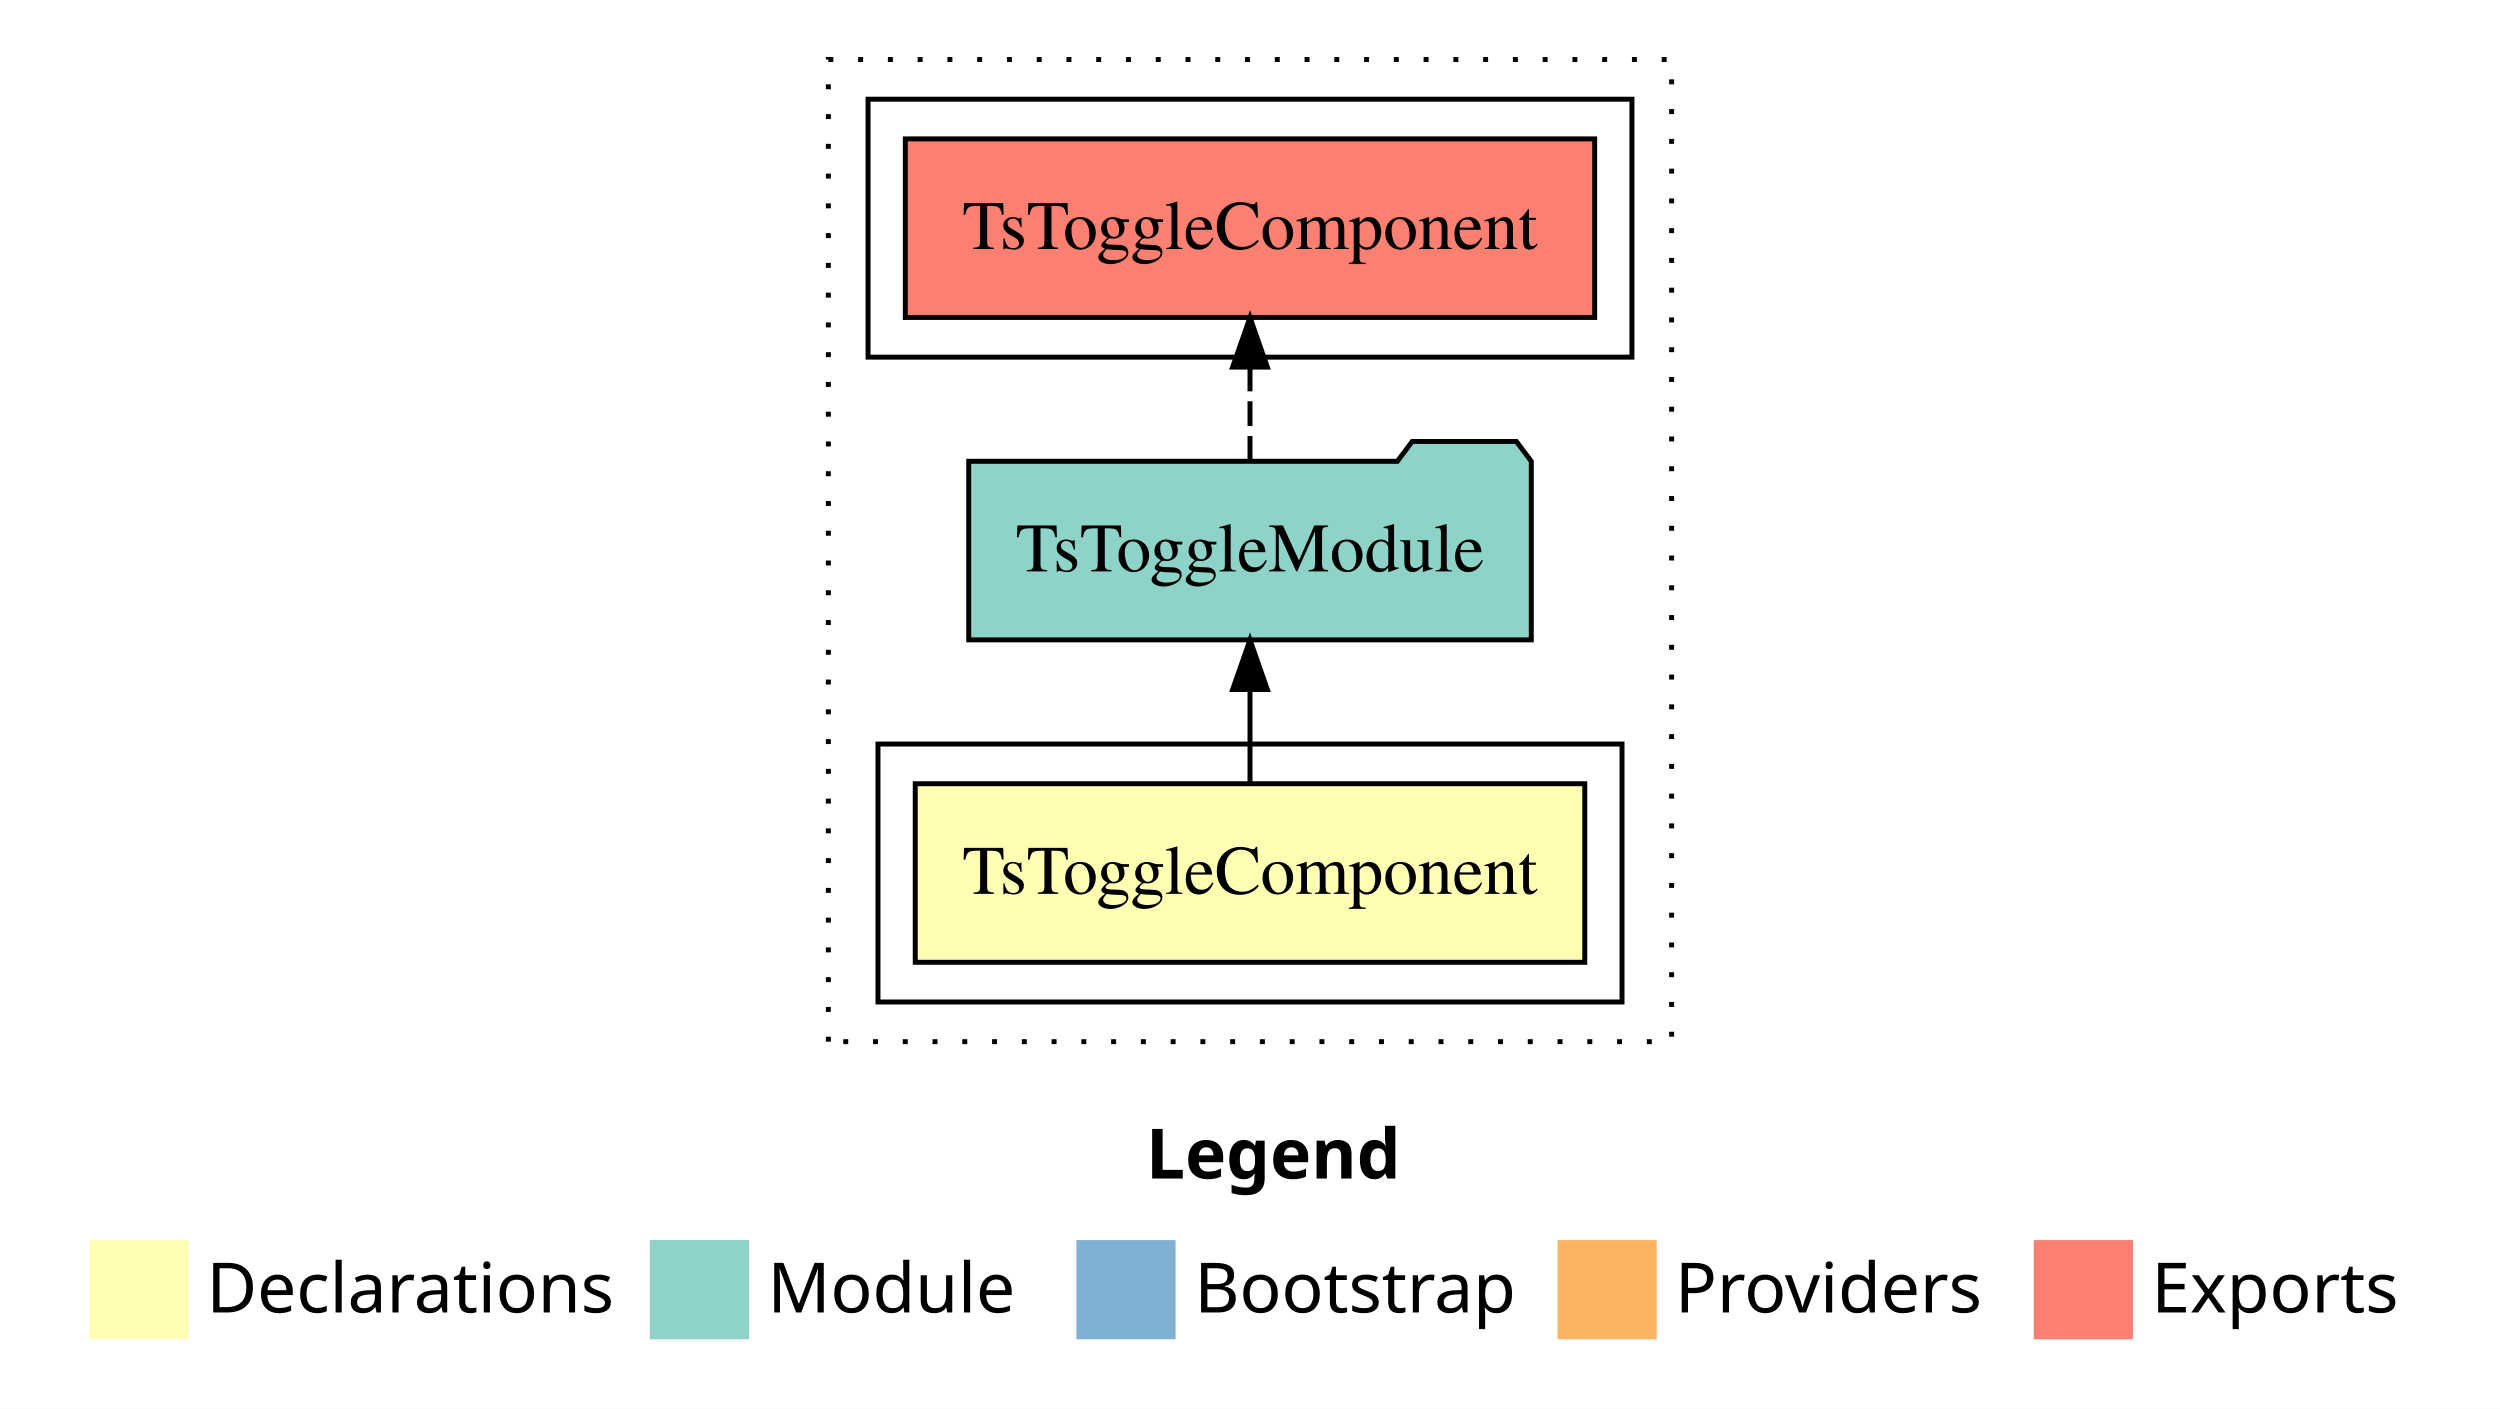
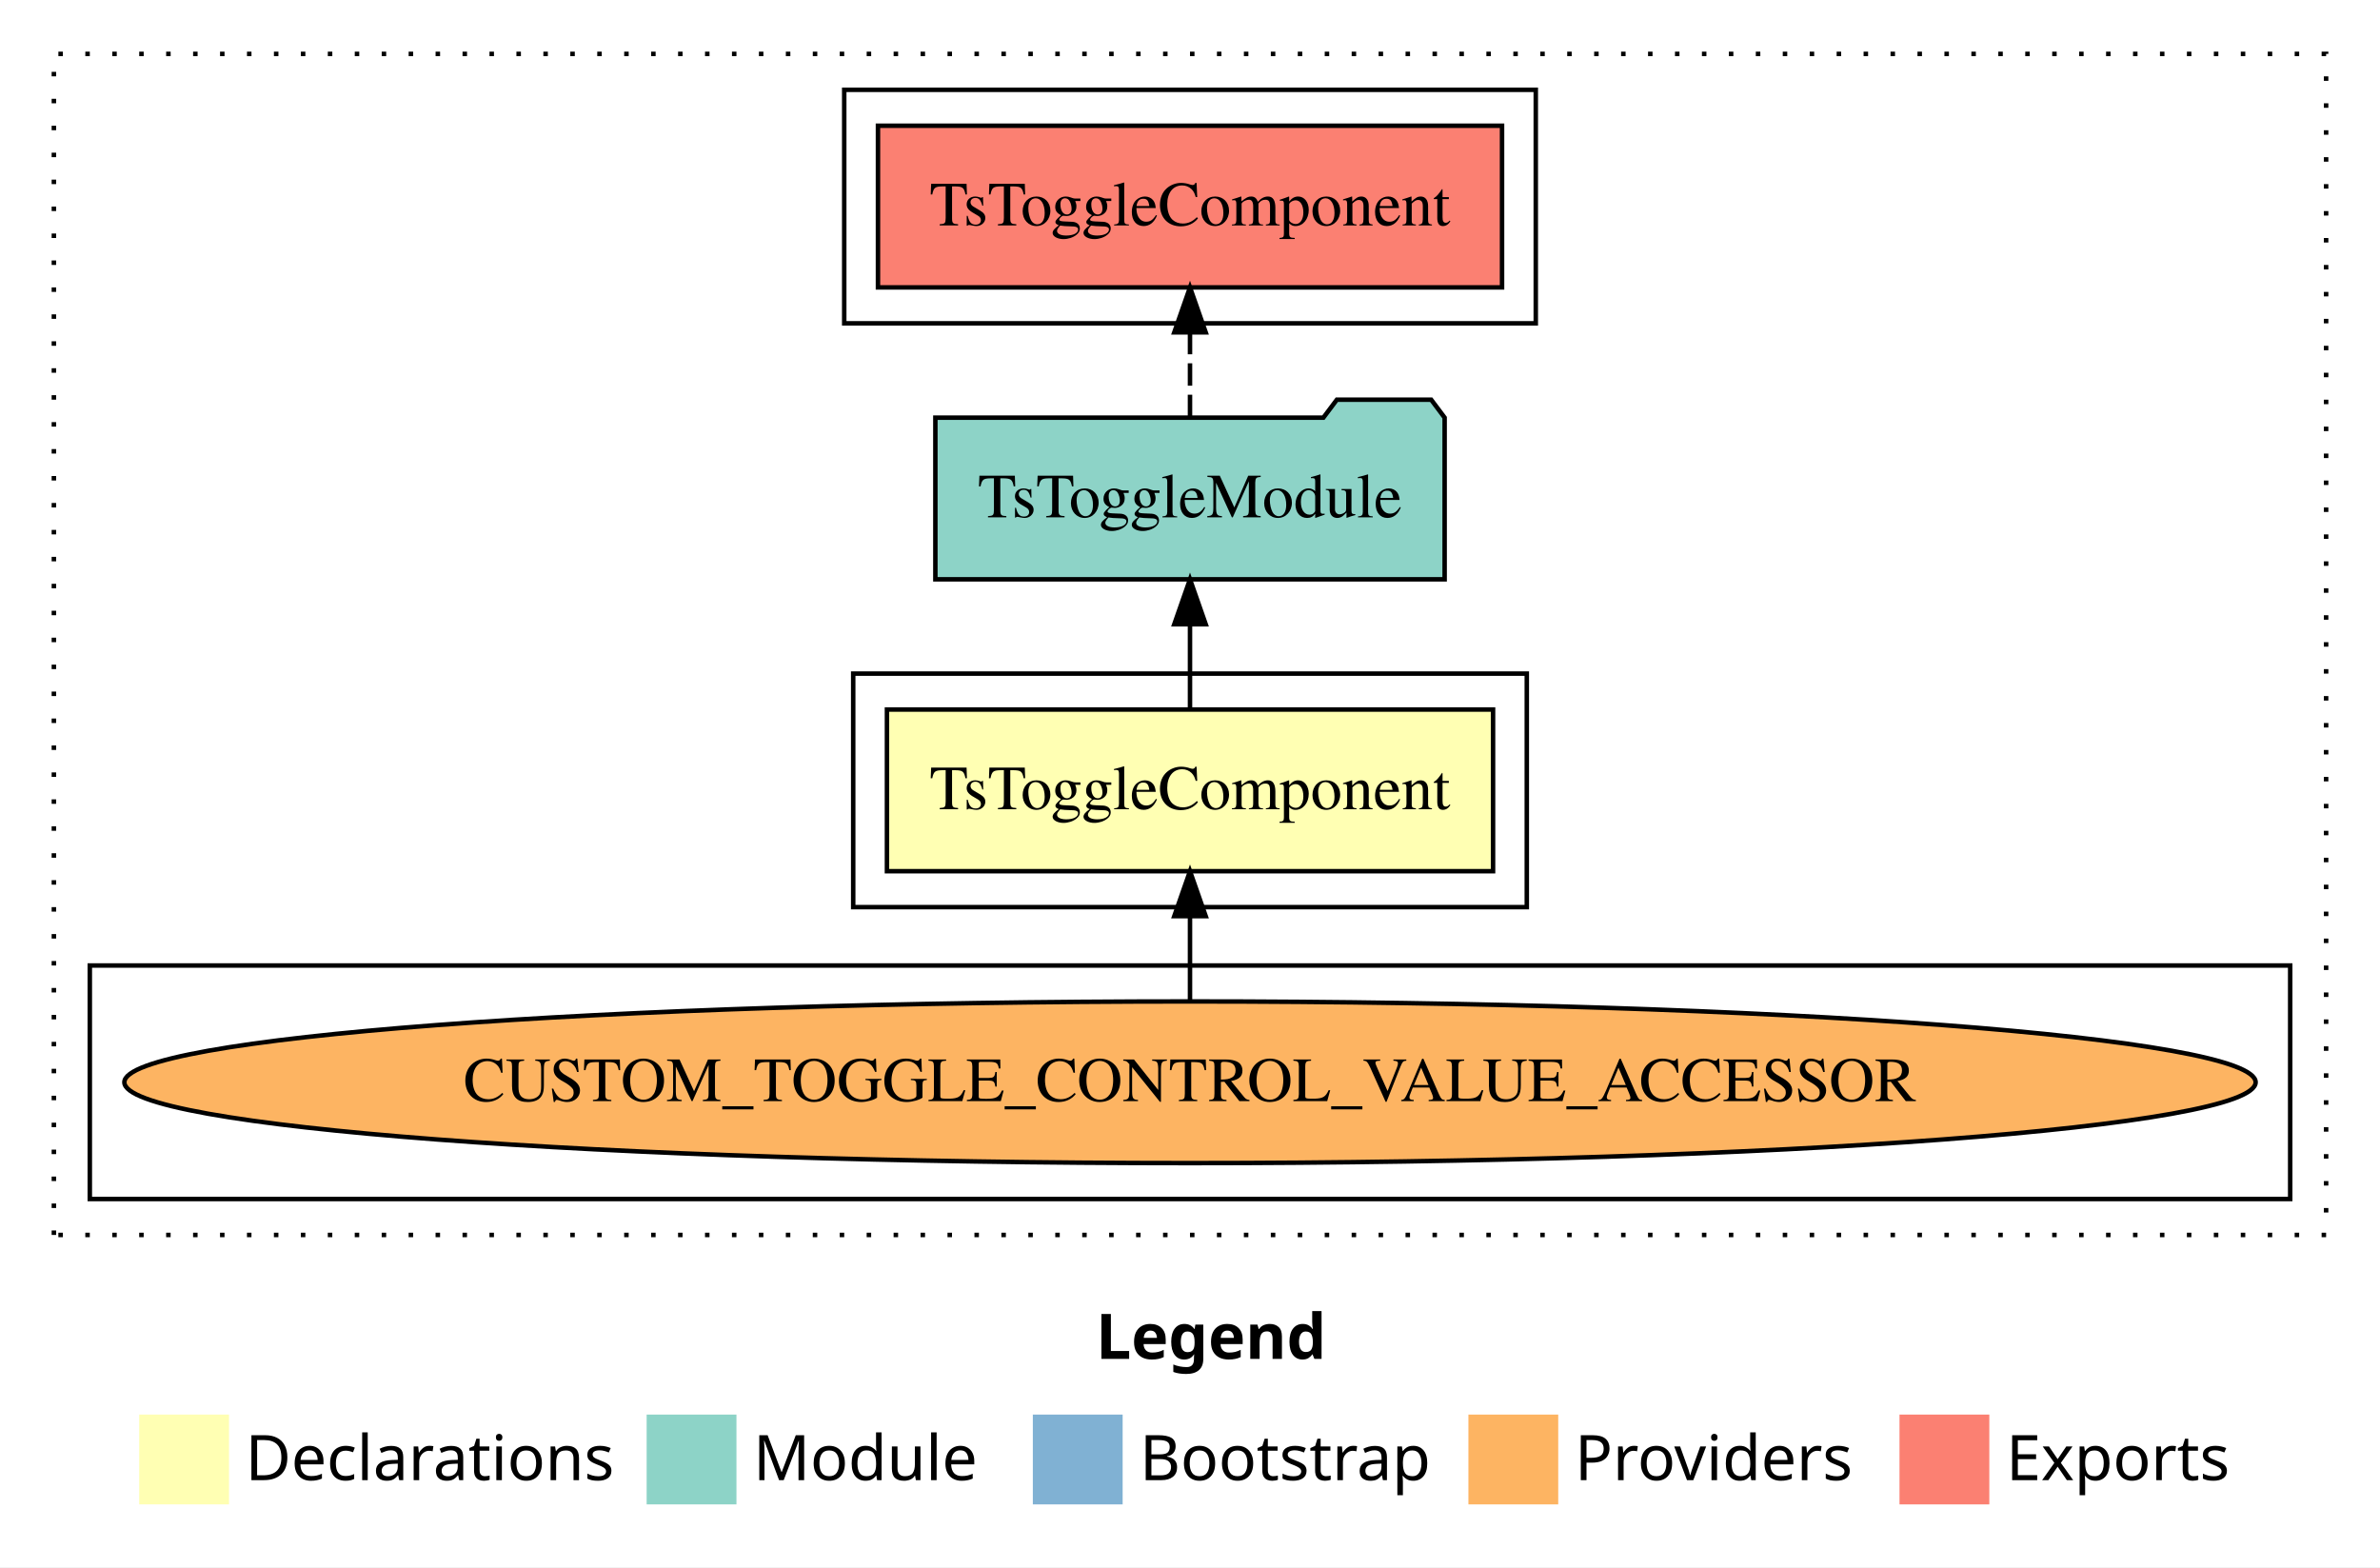
- <svg xmlns="http://www.w3.org/2000/svg" width="504pt" height="284pt" viewBox="0.00 0.00 504.00 284.00">
-   <g id="graph0" class="graph" transform="scale(1 1) rotate(0) translate(4 280)">
-     <polygon fill="#ffffff" stroke="transparent" points="-4,4 -4,-280 500,-280 500,4 -4,4" />
-     <text text-anchor="start" x="227.009" y="-42.4" font-family="sans-serif" font-weight="bold" font-size="14.00" fill="#000000">Legend</text>
-     <polygon fill="#ffffb3" stroke="transparent" points="14,-10 14,-30 34,-30 34,-10 14,-10" />
-     <text text-anchor="start" x="37.629" y="-15.4" font-family="sans-serif" font-size="14.00" fill="#000000">  Declarations</text>
-     <polygon fill="#8dd3c7" stroke="transparent" points="127,-10 127,-30 147,-30 147,-10 127,-10" />
-     <text text-anchor="start" x="150.725" y="-15.4" font-family="sans-serif" font-size="14.00" fill="#000000">  Module</text>
-     <polygon fill="#80b1d3" stroke="transparent" points="213,-10 213,-30 233,-30 233,-10 213,-10" />
-     <text text-anchor="start" x="236.781" y="-15.4" font-family="sans-serif" font-size="14.00" fill="#000000">  Bootstrap</text>
-     <polygon fill="#fdb462" stroke="transparent" points="310,-10 310,-30 330,-30 330,-10 310,-10" />
-     <text text-anchor="start" x="333.673" y="-15.4" font-family="sans-serif" font-size="14.00" fill="#000000">  Providers</text>
-     <polygon fill="#fb8072" stroke="transparent" points="406,-10 406,-30 426,-30 426,-10 406,-10" />
-     <text text-anchor="start" x="429.726" y="-15.4" font-family="sans-serif" font-size="14.00" fill="#000000">  Exports</text>
+ <svg xmlns="http://www.w3.org/2000/svg" width="530pt" height="349pt" viewBox="0.00 0.00 530.00 349.00">
+   <g id="graph0" class="graph" transform="scale(1 1) rotate(0) translate(4 345)">
+     <polygon fill="#ffffff" stroke="transparent" points="-4,4 -4,-345 526,-345 526,4 -4,4" />
+     <text text-anchor="start" x="240.009" y="-42.4" font-family="sans-serif" font-weight="bold" font-size="14.00" fill="#000000">Legend</text>
+     <polygon fill="#ffffb3" stroke="transparent" points="27,-10 27,-30 47,-30 47,-10 27,-10" />
+     <text text-anchor="start" x="50.629" y="-15.4" font-family="sans-serif" font-size="14.00" fill="#000000">  Declarations</text>
+     <polygon fill="#8dd3c7" stroke="transparent" points="140,-10 140,-30 160,-30 160,-10 140,-10" />
+     <text text-anchor="start" x="163.725" y="-15.4" font-family="sans-serif" font-size="14.00" fill="#000000">  Module</text>
+     <polygon fill="#80b1d3" stroke="transparent" points="226,-10 226,-30 246,-30 246,-10 226,-10" />
+     <text text-anchor="start" x="249.781" y="-15.4" font-family="sans-serif" font-size="14.00" fill="#000000">  Bootstrap</text>
+     <polygon fill="#fdb462" stroke="transparent" points="323,-10 323,-30 343,-30 343,-10 323,-10" />
+     <text text-anchor="start" x="346.673" y="-15.4" font-family="sans-serif" font-size="14.00" fill="#000000">  Providers</text>
+     <polygon fill="#fb8072" stroke="transparent" points="419,-10 419,-30 439,-30 439,-10 419,-10" />
+     <text text-anchor="start" x="442.726" y="-15.4" font-family="sans-serif" font-size="14.00" fill="#000000">  Exports</text>
    <g id="clust1" class="cluster">
-       <polygon fill="none" stroke="#000000" stroke-dasharray="1,5" points="163,-70 163,-268 333,-268 333,-70 163,-70" />
+       <polygon fill="none" stroke="#000000" stroke-dasharray="1,5" points="8,-70 8,-333 514,-333 514,-70 8,-70" />
    </g>
    <g id="clust2" class="cluster">
-       <polygon fill="none" stroke="#000000" points="173,-78 173,-130 323,-130 323,-78 173,-78" />
+       <polygon fill="none" stroke="#000000" points="186,-143 186,-195 336,-195 336,-143 186,-143" />
+     </g>
+     <g id="clust3" class="cluster">
+       <polygon fill="none" stroke="#000000" points="16,-78 16,-130 506,-130 506,-78 16,-78" />
    </g>
    <g id="clust5" class="cluster">
-       <polygon fill="none" stroke="#000000" points="171,-208 171,-260 325,-260 325,-208 171,-208" />
+       <polygon fill="none" stroke="#000000" points="184,-273 184,-325 338,-325 338,-273 184,-273" />
    </g>
    <g id="node1" class="node">
-       <polygon fill="#ffffb3" stroke="#000000" points="315.487,-122 180.513,-122 180.513,-86 315.487,-86 315.487,-122" />
-       <text text-anchor="middle" x="248" y="-99.8" font-family="Times,serif" font-size="14.00" fill="#000000">TsToggleComponent</text>
+       <polygon fill="#ffffb3" stroke="#000000" points="328.487,-187 193.513,-187 193.513,-151 328.487,-151 328.487,-187" />
+       <text text-anchor="middle" x="261" y="-164.8" font-family="Times,serif" font-size="14.00" fill="#000000">TsToggleComponent</text>
    </g>
    <g id="node2" class="node">
-       <polygon fill="#8dd3c7" stroke="#000000" points="304.705,-187 301.705,-191 280.705,-191 277.705,-187 191.295,-187 191.295,-151 304.705,-151 304.705,-187" />
-       <text text-anchor="middle" x="248" y="-164.8" font-family="Times,serif" font-size="14.00" fill="#000000">TsToggleModule</text>
+       <polygon fill="#8dd3c7" stroke="#000000" points="317.705,-252 314.705,-256 293.705,-256 290.705,-252 204.295,-252 204.295,-216 317.705,-216 317.705,-252" />
+       <text text-anchor="middle" x="261" y="-229.8" font-family="Times,serif" font-size="14.00" fill="#000000">TsToggleModule</text>
    </g>
    <g id="edge1" class="edge">
-       <path fill="none" stroke="#000000" d="M248,-122.106C248,-122.106 248,-140.991 248,-140.991" />
-       <polygon fill="#000000" stroke="#000000" points="244.5,-140.991 248,-150.991 251.5,-140.991 244.5,-140.991" />
+       <path fill="none" stroke="#000000" d="M261,-187.106C261,-187.106 261,-205.991 261,-205.991" />
+       <polygon fill="#000000" stroke="#000000" points="257.5,-205.991 261,-215.991 264.5,-205.991 257.5,-205.991" />
+     </g>
+     <g id="node4" class="node">
+       <polygon fill="#fb8072" stroke="#000000" points="330.488,-317 191.512,-317 191.512,-281 330.488,-281 330.488,-317" />
+       <text text-anchor="middle" x="261" y="-294.8" font-family="Times,serif" font-size="14.00" fill="#000000">TsToggleComponent </text>
+     </g>
+     <g id="edge3" class="edge">
+       <path fill="none" stroke="#000000" stroke-dasharray="5,2" d="M261,-252.106C261,-252.106 261,-270.991 261,-270.991" />
+       <polygon fill="#000000" stroke="#000000" points="257.5,-270.991 261,-280.991 264.5,-270.991 257.5,-270.991" />
    </g>
    <g id="node3" class="node">
-       <polygon fill="#fb8072" stroke="#000000" points="317.488,-252 178.512,-252 178.512,-216 317.488,-216 317.488,-252" />
-       <text text-anchor="middle" x="248" y="-229.8" font-family="Times,serif" font-size="14.00" fill="#000000">TsToggleComponent </text>
+       <ellipse fill="#fdb462" stroke="#000000" cx="261" cy="-104" rx="237.306" ry="18" />
+       <text text-anchor="middle" x="261" y="-99.8" font-family="Times,serif" font-size="14.00" fill="#000000">CUSTOM_TOGGLE_CONTROL_VALUE_ACCESSOR</text>
    </g>
    <g id="edge2" class="edge">
-       <path fill="none" stroke="#000000" stroke-dasharray="5,2" d="M248,-187.106C248,-187.106 248,-205.991 248,-205.991" />
-       <polygon fill="#000000" stroke="#000000" points="244.5,-205.991 248,-215.991 251.5,-205.991 244.5,-205.991" />
+       <path fill="none" stroke="#000000" d="M261,-122.106C261,-122.106 261,-140.991 261,-140.991" />
+       <polygon fill="#000000" stroke="#000000" points="257.5,-140.991 261,-150.991 264.5,-140.991 257.5,-140.991" />
    </g>
  </g>
</svg>
